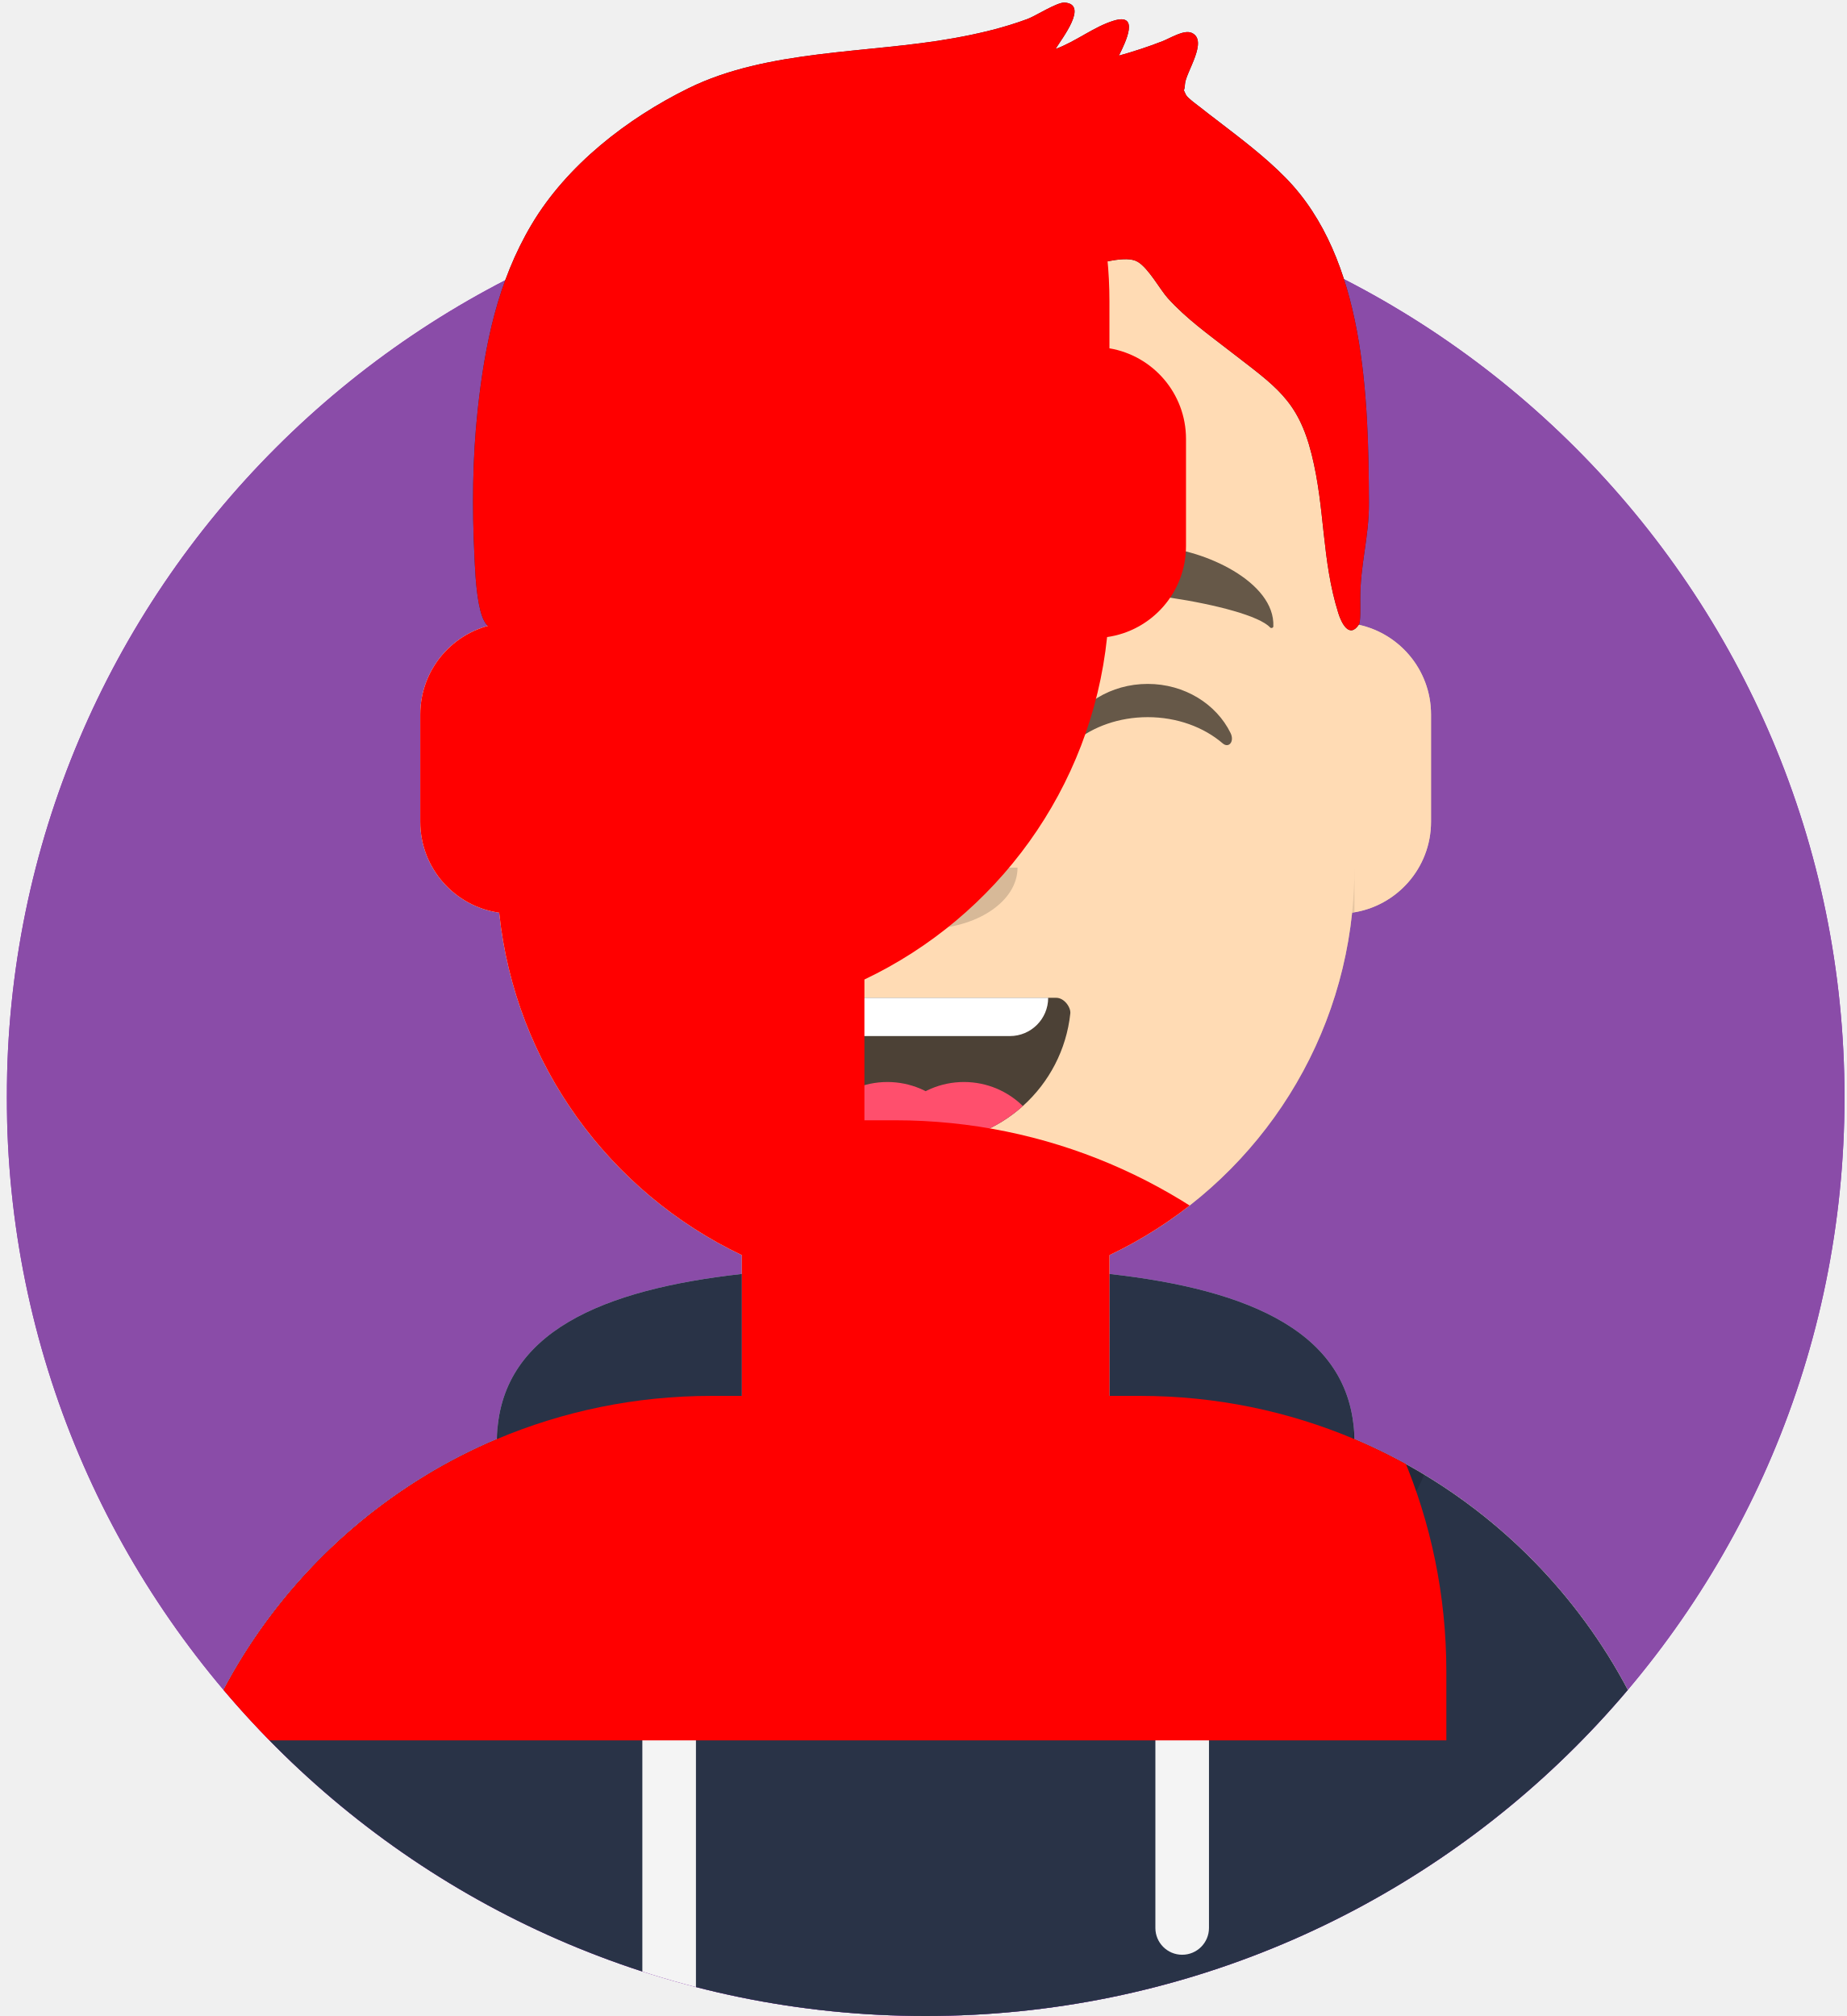
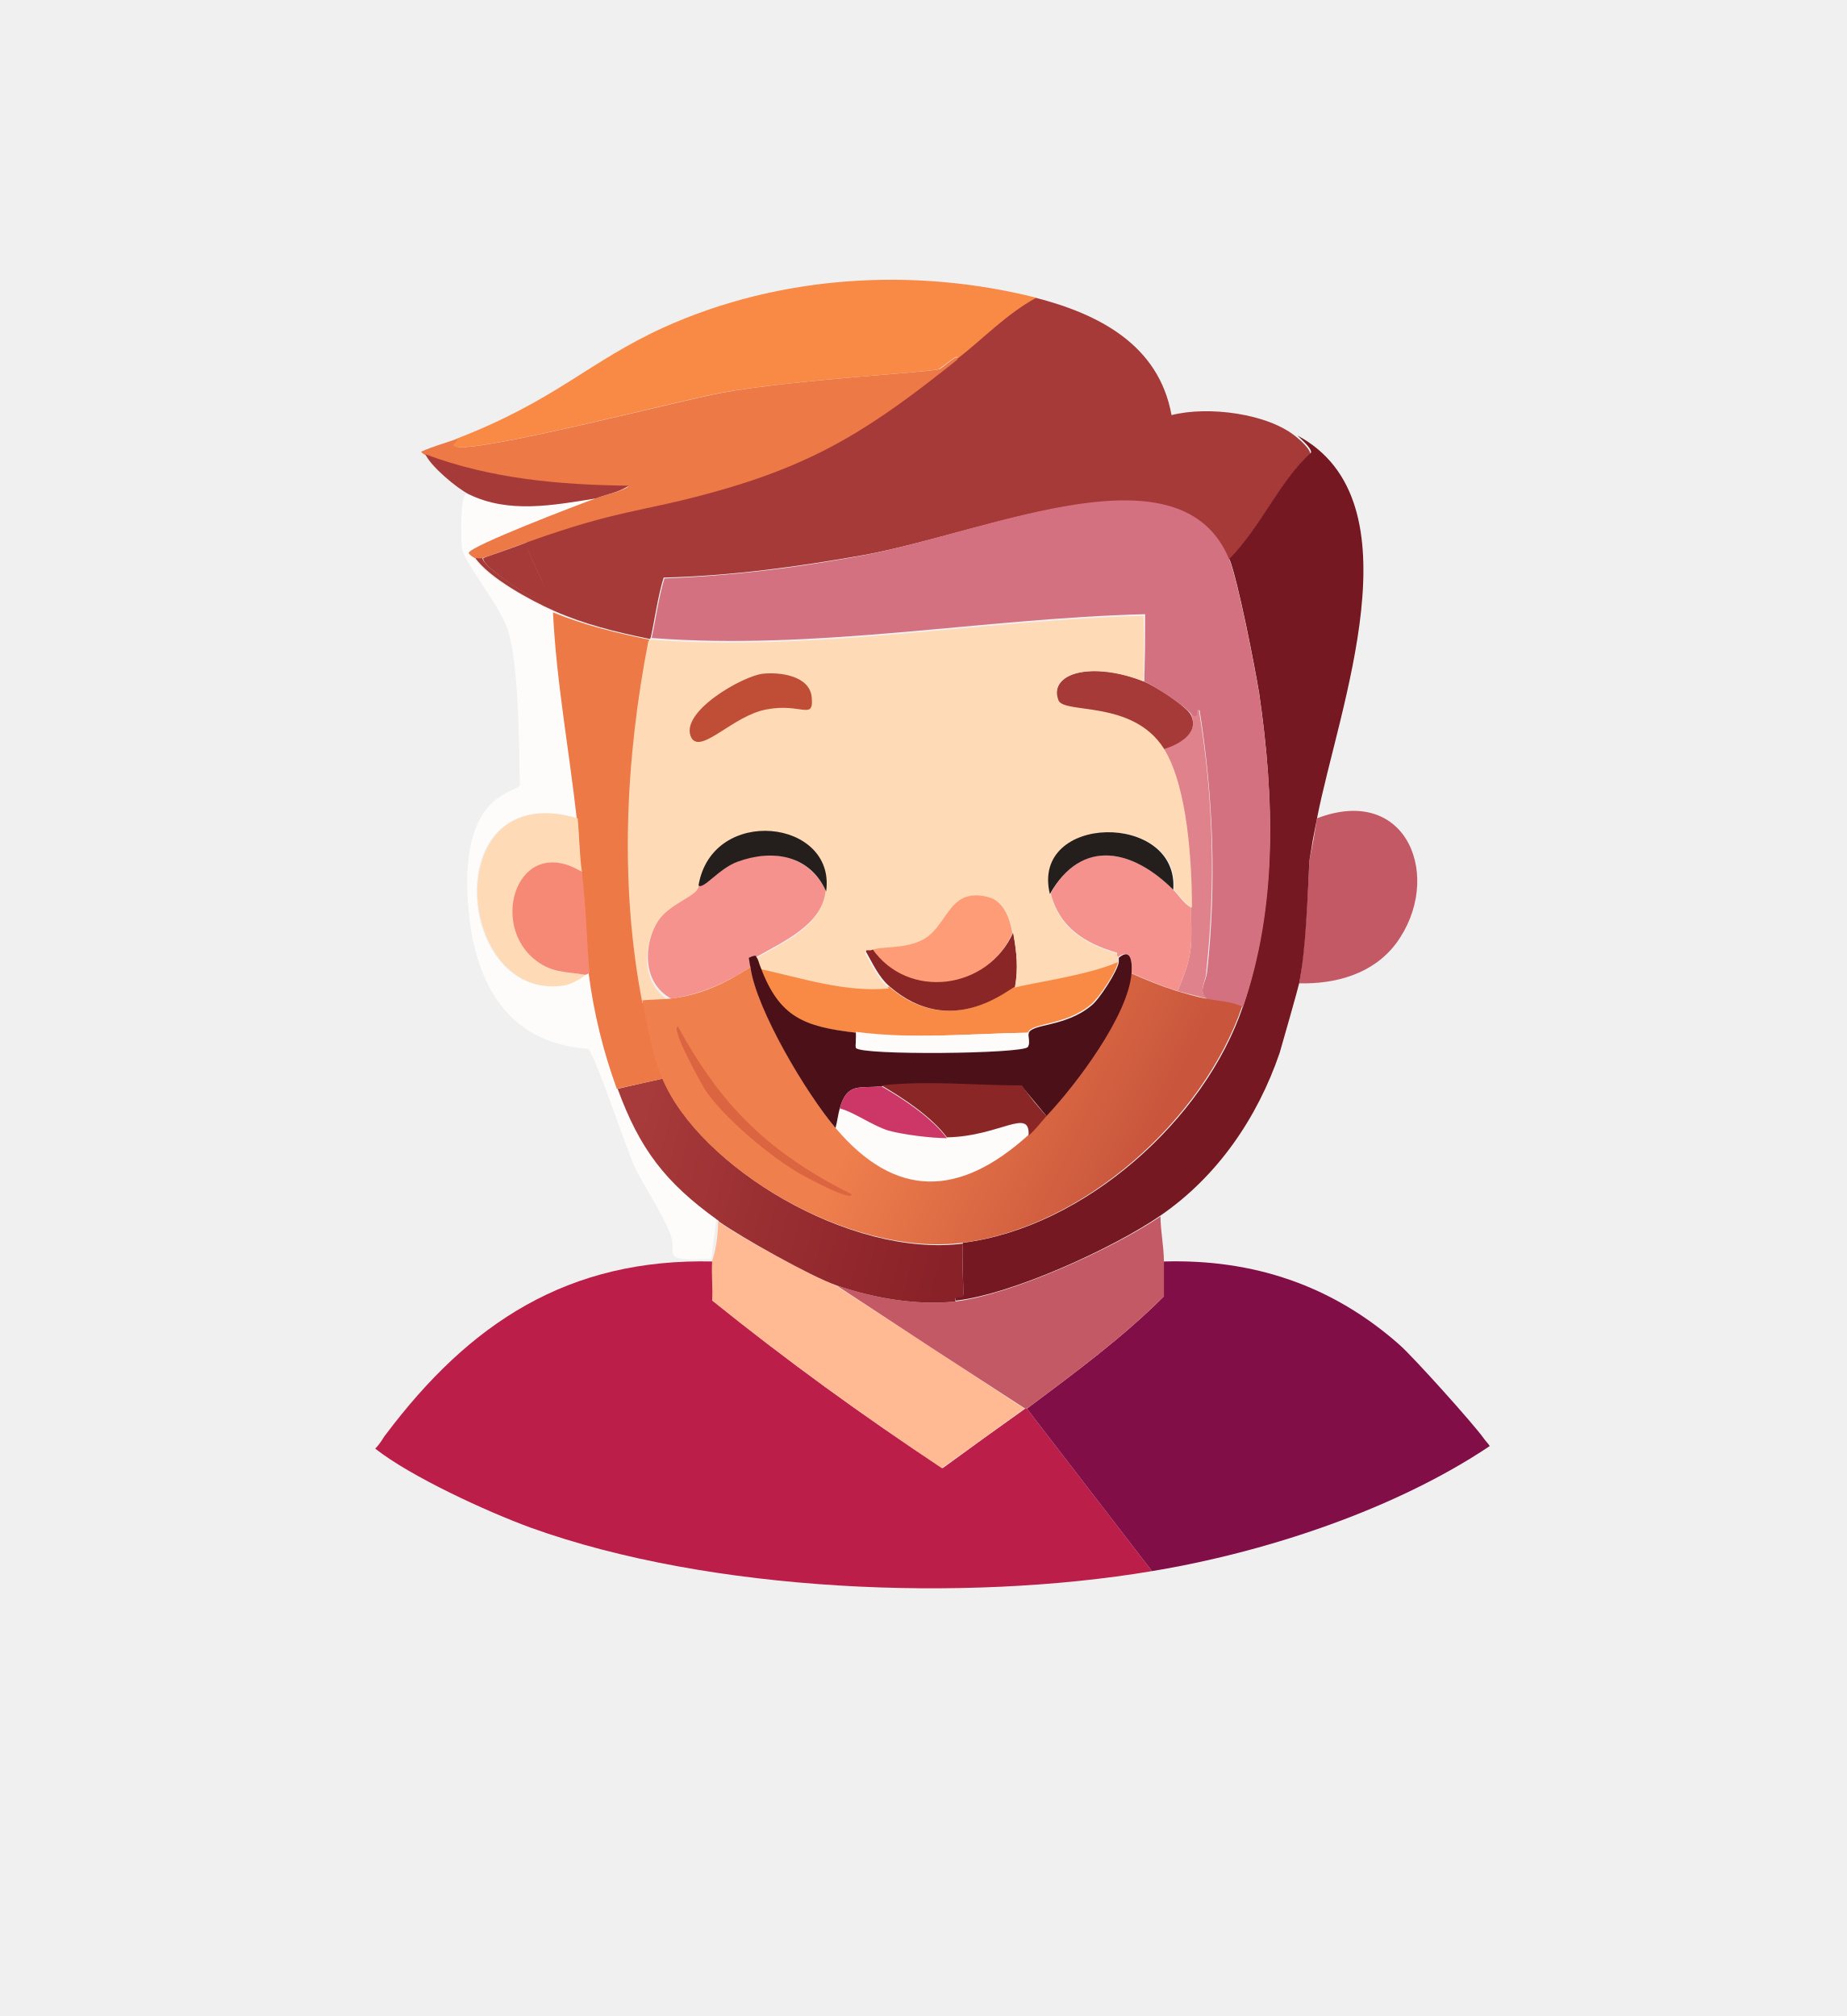
- <svg xmlns="http://www.w3.org/2000/svg" xmlns:xlink="http://www.w3.org/1999/xlink" width="217px" height="237px" viewBox="0 0 217 237" version="1.1">
-   <defs>
-     <circle id="path-1" cx="108" cy="108" r="108" />
-     <path d="M-3.19744231e-14,144 L-3.19744231e-14,-1.42108547e-14 L237.6,-1.42108547e-14 L237.6,144 L226.8,144 C226.8,203.647 178.447,252 118.8,252 C59.153,252 10.8,203.647 10.8,144 L10.8,144 L-3.19744231e-14,144 Z" id="path-3" />
-     <path d="M90,0 C117.835,-5.11323436e-15 140.4,22.565 140.4,50.4 L140.401,55.949 C145.508,56.807 149.4,61.249 149.4,66.6 L149.4,79.2 C149.4,84.647 145.367,89.152 140.125,89.893 C138.265,107.718 127.114,122.78 111.601,130.149 L111.6,146.7 L115.2,146.7 C150.988,146.7 180,175.712 180,211.5 L180,219.6 L0,219.6 L0,211.5 C-4.38277231e-15,175.712 29.012,146.7 64.8,146.7 L68.4,146.7 L68.4,130.15 C52.886,122.78 41.735,107.718 39.875,89.893 C34.633,89.152 30.6,84.647 30.6,79.2 L30.6,66.6 C30.6,61.249 34.492,56.806 39.6,55.949 L39.6,50.4 C39.6,22.565 62.165,5.11323436e-15 90,0 Z" id="path-5" />
-     <path d="M140.401,11.764 C156.691,13.587 169.2,18.597 169.2,31.569 L169.194,31.18 C192.467,41.01 208.8,64.047 208.8,90.9 L208.8,99 L28.8,99 L28.8,90.9 C28.8,64.047 45.133,41.01 68.406,31.18 C68.653,18.496 81.073,13.568 97.2,11.764 L97.2,28.8 C97.2,40.729 106.871,50.4 118.8,50.4 C130.729,50.4 140.4,40.729 140.4,28.8 L140.4,28.8 Z" id="path-7" />
-     <path d="M31.606,13.615 C32.558,22.158 39.803,28.8 48.6,28.8 C57.424,28.8 64.687,22.117 65.603,13.536 C65.676,12.845 64.905,11.7 63.938,11.7 C50.534,11.7 40.264,11.7 33.378,11.7 C32.406,11.7 31.511,12.761 31.606,13.615 Z" id="path-9" />
-     <rect id="path-11" x="0" y="0" width="237.6" height="252" />
-     <path d="M118.135,20.928 C115.651,18.39 112.767,16.236 109.962,14.076 C109.343,13.6 108.715,13.135 108.109,12.641 C107.972,12.528 106.563,11.519 106.394,11.148 C105.988,10.254 106.224,10.95 106.28,9.884 C106.35,8.535 109.1,4.727 107.048,3.854 C106.146,3.47 104.536,4.492 103.67,4.83 C101.977,5.49 100.263,6.054 98.512,6.54 C99.351,4.869 100.95,1.524 97.944,2.419 C95.603,3.116 93.421,4.91 91.068,5.753 C91.847,4.477 94.96,0.523 92.147,0.302 C91.271,0.233 88.724,1.875 87.782,2.226 C84.959,3.275 82.075,3.953 79.111,4.487 C69.033,6.304 57.248,5.786 47.923,10.374 C40.735,13.911 33.636,19.4 29.484,26.389 C25.481,33.125 23.984,40.498 23.146,48.217 C22.532,53.882 22.482,59.738 22.769,65.424 C22.863,67.287 23.073,75.874 25.779,73.273 C27.127,71.978 27.117,66.745 27.457,64.974 C28.133,61.451 28.783,57.911 29.91,54.5 C31.895,48.49 34.238,45.687 39.184,41.547 C42.359,38.89 44.588,35.3 47.625,32.62 C48.99,31.416 47.949,31.542 50.143,31.7 C51.616,31.806 53.097,31.846 54.574,31.885 C57.99,31.974 61.412,31.951 64.829,31.963 C71.711,31.988 78.561,32.085 85.437,31.725 C88.492,31.565 91.556,31.478 94.603,31.195 C96.306,31.038 99.326,29.947 100.728,30.78 C102.01,31.543 103.342,34.034 104.263,35.054 C106.438,37.464 109.032,39.305 111.576,41.282 C116.881,45.403 119.559,46.98 121.17,53.421 C122.775,59.838 122.325,65.791 124.312,72.106 C124.662,73.217 125.586,75.13 126.726,73.415 C126.937,73.096 126.883,71.345 126.883,70.337 C126.883,66.27 127.913,63.218 127.9,59.123 C127.849,46.674 127.447,30.442 118.135,20.928 Z" id="path-13" />
-     <g id="Color/Hair/Red" stroke="none" fill="none" mask="url(#mask-14)" fill-rule="evenodd">
-       <g transform="translate(-43.1, -15)" fill="#FF0000" id="Color">
-         <rect x="0" y="0" width="239.107" height="252.406" />
+ <svg xmlns="http://www.w3.org/2000/svg" version="1.1" id="Layer_1" x="0px" y="0px" viewBox="0 0 217 237" style="enable-background:new 0 0 217 237;" xml:space="preserve">
+   <style type="text/css">
+ 	.st0{display:none;}
+ 	.st1{display:inline;fill:#B4BFC3;}
+ 	.st2{display:inline;fill:#F7E5F1;}
+ 	.st3{display:inline;fill:#CDA1B7;}
+ 	.st4{display:inline;fill:#FDFCFB;}
+ 	.st5{fill:#BA1E49;}
+ 	.st6{fill:#820E47;}
+ 	.st7{fill:#C35965;}
+ 	.st8{fill:#FDFCFB;}
+ 	.st9{fill:#A53A39;}
+ 	.st10{fill:#751822;}
+ 	.st11{fill:#F98A46;}
+ 	.st12{fill:#ED7947;}
+ 	.st13{fill:#FFB993;}
+ 	.st14{fill:url(#SVGID_1_);}
+ 	.st15{fill:#D37180;}
+ 	.st16{fill:#FEDBB6;}
+ 	.st17{fill:#F68975;}
+ 	.st18{fill:#F5928D;}
+ 	.st19{fill:#E0828C;}
+ 	.st20{fill:#FD9C77;}
+ 	.st21{fill:#8A2625;}
+ 	.st22{fill:#C04E37;}
+ 	.st23{fill:#241E1C;}
+ 	.st24{fill:url(#SVGID_00000176756470360986948990000011665494459094249372_);}
+ 	.st25{fill:#DB6540;}
+ 	.st26{fill:#4C1118;}
+ 	.st27{fill:#CD3768;}
+ </style>
+   <g>
+     <g id="Background_00000043444146666387640650000002199452811281177532_" class="st0">
+       <path class="st1" d="M229-8.2c0,119.6,0,119.6,0,239.1c-119.6,0-119.6,0-239.1,0c0-119.6,0-119.6,0-239.1    C109.5-8.2,109.5-8.2,229-8.2z" />
+       <path class="st2" d="M174.4,169.1c-1.2-1.6-8.3-9.5-9.9-11c-7.9-7-17.1-10.1-27.7-9.8c0-1.7-0.4-3.6-0.5-5.4    c6.7-4.6,11.4-11.5,14-19.1c2.8-1.6,6.3-2.6,9-4.7c1.8-1.4,6.1-6.3,4.8-8.2c5.6-7.6,1.4-18.8-9.3-14.7    c2.5-12.9,12.2-37.3-2.3-44.8c-3.4-2.7-10.4-3.6-14.6-2.6c-1.5-8.3-8.6-11.9-16-13.8c-14.3-3.6-30.1-2.7-43.8,3.5    c-8.8,4-12.7,8.5-24.4,13.1c-1.4,0.5-2.9,0.9-4.2,1.5c0,0.2,0.5,0.3,0.5,0.4c0.6,1.4,3.8,4,5.1,4.7c-1-0.8-0.8,5.7-0.7,6.4    c0.3,1.9,4.5,6.7,5.4,9.6c1.2,4,1.3,13.6,1.4,18.2c-0.4,1-6.9,0.7-6.1,13.8c0.6,9,4.3,16.5,14.1,17.2c0.7,0.3,4,10.6,5.5,13.9    c1,2.2,3.2,5.3,4.2,7.9c0.9,2.5-1.5,3.2,4.8,2.9c0.3-2.3,0.3-2.3,0.6-4.7c0.2,0.2,0.2,0.2,0.2,0.2c0,2.8-0.7,4.4-0.7,4.7    c-16.9-0.3-28.5,7.3-38.5,20.3c-36.5-35.2-30-96.7,7.1-128.9c28.4-24.6,75.5-26.1,106.7-6.1C204.5,62.8,212.4,130.7,174.4,169.1z" />
+       <path class="st3" d="M44.1,170.2c4.2,3.3,13.1,7.4,18.3,9.3c21.1,7.6,51,8.8,73,5.1c13.3-2.2,28.4-7.2,39.7-14.7    c2.6,4.6-2.7,10.5-6.4,13.1c-14.9,10.6-49.5,14.1-67.5,13.3c-13.5-0.6-45.7-5.9-54.5-16.9C45,177.4,42.3,171.9,44.1,170.2z" />
+       <path class="st4" d="M150.3,123.8c0.3-1,2.2-7.7,2.3-8.2c4.3,0.1,8.8-1,11.4-4.7c1.4,1.9-2.9,6.7-4.8,8.2    C156.6,121.2,153.1,122.2,150.3,123.8z" />
+     </g>
+     <g>
+       <g>
+         <path class="st5" d="M83.8,148.3c-0.1,1.5,0.1,3.1,0,4.6c8.6,7,17.7,13.6,27,19.7c4.8-3.5,4.8-3.5,9.7-7c0.1,0,0.1,0,0.2,0     c7.4,9.6,7.4,9.6,14.7,19.1c-22,3.7-51.9,2.5-73-5.1c-5.2-1.9-14.1-6-18.3-9.3c0.7-0.7,1-1.4,1.2-1.6     C55.2,155.5,66.8,147.9,83.8,148.3z" />
+         <path class="st6" d="M174.4,169.1c0.2,0.3,0.6,0.7,0.7,0.9c-11.2,7.5-26.4,12.5-39.7,14.7c-7.4-9.6-7.4-9.6-14.7-19.1     c5.6-4.2,11.2-8.3,16.1-13.2c0-1.4,0-2.7,0-4.1c10.5-0.3,19.8,2.8,27.7,9.8C166.1,159.5,173.2,167.4,174.4,169.1z" />
      </g>
-     </g>
-     <g id="Beard-Red" fill="#FF0000" mask="url(#mask-6)">
-       <g transform="translate(28.8, 32.4)">
-         <use fill="#FF0000" xlink:href="#path-5" />
-       </g>
-     </g>
-   </defs>
-   <g id="Website" stroke="none" stroke-width="1" fill="none" fill-rule="evenodd">
-     <g id="mf-avatar" transform="translate(-10, -15)">
-       <g id="Circle" transform="translate(10.8, 36)">
-         <mask id="mask-2" fill="white">
-           <use xlink:href="#path-1" />
-         </mask>
-         <use id="Circle-Background" fill="#972dc2" xlink:href="#path-1" />
-         <g id="🖍-Circle-Color" mask="url(#mask-2)" fill="#8a4ca8">
-           <rect id="🖍Color" x="0" y="0" width="216.445" height="216" />
-         </g>
-       </g>
-       <mask id="mask-4" fill="white">
-         <use xlink:href="#path-3" />
-       </mask>
-       <g id="Mask" />
-       <g id="Avataaar" mask="url(#mask-4)">
-         <g id="Body" transform="translate(28.8, 32.4)">
-           <mask id="mask-6" fill="white">
-             <use xlink:href="#path-5" />
-           </mask>
-           <use fill="#D0C6AC" xlink:href="#path-5" />
-           <g id="Skin/👶🏻-05-Pale" mask="url(#mask-6)" fill="#FFDBB4">
-             <g transform="translate(-28.8, 0)" id="Color">
-               <rect x="0" y="0" width="238.384" height="220.355" />
+       <path class="st7" d="M164.1,110.9c-2.7,3.6-7.1,4.8-11.4,4.7c0.7-3.9,1-10.2,1.2-14.4c0.5-2.5,0.5-2.5,0.9-5    C165.5,92.1,169.7,103.3,164.1,110.9z" />
+       <g>
+         <path class="st8" d="M55,58.1c4.7,2.3,10,1.3,14.9,0.5C68.2,59.3,55.2,64.2,55,65c0.1,0.2,0.7,0.5,0.7,0.6     c1.6,2.4,6.6,5.1,9.3,6.3c0.4,8.2,1.9,16.2,2.8,24.3c-16.6-4.9-14.4,22-1.3,19.6c0.7-0.1,1.7-0.7,2.2-1.2c0,0,0.3-0.2,0.5-0.2     c0.6,4.7,1.6,9.1,3.3,13.5c2.6,7.1,5.5,11,11.7,15.4c-0.3,2.3-0.3,2.3-0.6,4.7c-6.3,0.3-3.9-0.5-4.8-2.9c-1-2.6-3.2-5.8-4.2-7.9     c-1.4-3.3-4.8-13.6-5.5-13.9c-9.8-0.7-13.5-8.2-14.1-17.2c-0.9-13.1,5.7-12.8,6.1-13.8C61,87.7,61,78.2,59.7,74.1     c-0.9-2.9-5-7.7-5.4-9.6C54.2,63.9,54,57.3,55,58.1z" />
+         <g>
+           <path class="st9" d="M152.4,51.4c0.4,0.3,1.7,1.5,1.6,2c-3.9,3.6-5.9,8.7-9.6,12.5c-5.6-13.7-27.8-3.5-42.6-0.7      C94,66.6,86,67.7,78,67.9c-0.7,2.3-1,4.7-1.5,7c-0.1,0.3-0.2,0.2-0.2,0.2c-3.9-0.8-7.6-1.7-11.2-3.3c-2.7-1.2-7.7-3.9-9.3-6.3      c0.3,0,0.7,0.1,0.9,0c-0.2,1.1,6,4.9,6.4,4.9c2.8,0.1-1.7-5.3-1.1-6.8c10.6-3.8,13.3-3.5,21.6-5.8c12.4-3.5,19-7.8,28.8-15.6      c3.1-2.5,5.9-5.3,9.3-7.2c7.4,1.9,14.5,5.5,16,13.8C142,47.7,149.1,48.6,152.4,51.4z" />
+           <path class="st10" d="M154.8,96.2c-0.5,2.5-0.5,2.5-0.9,5c-0.2,4.1-0.4,10.4-1.2,14.4c-0.1,0.5-2,7.2-2.3,8.2      c-2.6,7.6-7.3,14.5-14,19.1c-5.5,3.8-17.5,9.3-24.1,10c-0.1-0.8,0.8-0.3,0.9-0.6c0.1-0.3-0.2-5.4,0-6.2      c14.2-1.8,28.4-14.4,32.9-27.8c4-11.9,3.7-24.5,1.9-36.8c-0.5-3.1-2.5-13.3-3.5-15.8c3.7-3.8,5.7-8.9,9.6-12.5      c0.1-0.5-1.3-1.7-1.6-2C166.9,58.9,157.3,83.3,154.8,96.2z" />
+           <path class="st11" d="M121.8,35c-3.5,1.9-6.2,4.8-9.3,7.2c0.3-0.9-1.7,1-2.2,1.2c-1.2,0.4-16.9,1.2-25.7,2.8      c-4.8,0.9-28.6,7.1-31.1,6.3c-0.8-0.2,0.2-0.4,0.1-0.9c11.7-4.5,15.6-9.1,24.4-13.1C91.7,32.3,107.5,31.4,121.8,35z" />
+           <path class="st12" d="M112.5,42.3c-9.9,7.9-16.4,12.2-28.8,15.6c-8.3,2.3-11,2-21.6,5.8c-1.2,0.4-4.9,1.8-5.4,1.9      c-0.3,0.1-0.6,0-0.9,0c0,0-0.6-0.3-0.7-0.6c0.1-0.8,13.2-5.8,14.9-6.4c1.3-0.5,2.7-0.7,3.9-1.4c-8.1-0.1-16.3-0.9-23.9-3.7      c0,0-0.4-0.2-0.5-0.4c1.3-0.6,2.8-1,4.2-1.5c0.1,0.5-0.9,0.7-0.1,0.9c2.4,0.8,26.3-5.4,31.1-6.3c8.7-1.6,24.4-2.4,25.7-2.8      C110.8,43.3,112.8,41.3,112.5,42.3z" />
+           <g>
+             <path class="st13" d="M98.2,151.1c11.1,7.2,11.1,7.2,22.2,14.5c-4.8,3.5-4.8,3.5-9.7,7c-9.3-6.2-18.3-12.7-27-19.7       c0.1-1.5-0.1-3.1,0-4.6c0-0.2,0.7-1.8,0.7-4.7C87.1,145.5,95.3,150,98.2,151.1z" />
+             <path class="st7" d="M136.8,148.3c0,1.4,0,2.7,0,4.1c-4.9,4.9-10.5,9-16.1,13.2c-0.1,0-0.1,0-0.2,0       c-11.1-7.2-11.1-7.2-22.2-14.5c4.3,1.5,9.5,2.4,14,1.9c6.6-0.8,18.5-6.2,24.1-10C136.4,144.7,136.8,146.5,136.8,148.3z" />
+           </g>
+           <linearGradient id="SVGID_1_" gradientUnits="userSpaceOnUse" x1="74.354" y1="135.248" x2="111.986" y2="145.466">
+             <stop offset="0" style="stop-color:#A73A3A" />
+             <stop offset="1" style="stop-color:#892128" />
+           </linearGradient>
+           <path class="st14" d="M77.9,126.8c4.3,10.3,21.9,21.1,35.3,19.4c-0.2,0.8,0.1,5.9,0,6.2c-0.2,0.3-1.1-0.2-0.9,0.6      c-4.5,0.5-9.7-0.4-14-1.9c-2.9-1-11.1-5.6-13.8-7.5c0,0,0-0.1-0.2-0.2c-6.1-4.4-9.1-8.3-11.7-15.4      C75.2,127.4,75.2,127.4,77.9,126.8z" />
+           <path class="st9" d="M70,58.6c-5,0.8-10.2,1.8-14.9-0.5c-1.4-0.7-4.5-3.3-5.1-4.7c7.7,2.9,15.8,3.6,23.9,3.7      C72.7,57.9,71.3,58.1,70,58.6z" />
+           <path class="st15" d="M144.5,65.8c1,2.5,3,12.7,3.5,15.8c1.8,12.3,2.2,24.9-1.9,36.8c-1.3-0.7-2.8-0.6-4.2-0.9      c-1.2-1-0.1-2,0-3.4c1.1-10.2,0.7-20.5-0.9-30.6c-0.5-0.1,0.2,1.3-0.9,0.6c-0.4-0.9-4.5-3.5-5.6-4c0.1-4,0.1-4,0.1-7.9      c-19.3,0.5-38.7,4.3-58,2.8c0.5-2.3,0.8-4.7,1.5-7c8-0.3,16-1.3,23.8-2.8C116.7,62.3,138.9,52.1,144.5,65.8z" />
+           <path class="st12" d="M76.3,75.2c-2.7,13.9-3.4,28.6-0.7,42.5c0.6,3.1,1.1,6.1,2.3,9.1c-2.7,0.6-2.7,0.6-5.4,1.2      c-1.6-4.4-2.7-8.9-3.3-13.5c-0.4-2.9-0.5-7.8-0.9-11.9c-0.2-2.1-0.2-4.2-0.5-6.3c-0.9-8.1-2.4-16.1-2.8-24.3      C68.7,73.5,72.4,74.4,76.3,75.2z" />
+           <path class="st9" d="M62.1,63.7c-0.7,1.4,3.9,6.9,1.1,6.8c-0.4,0-6.6-3.8-6.4-4.9C57.1,65.5,60.8,64.2,62.1,63.7z" />
+           <g>
+             <path class="st16" d="M67.9,96.2c0.2,2.1,0.2,4.3,0.5,6.3c-7.4-4.6-11,6.2-5.3,10.5c2,1.5,3.5,1.2,5.7,1.6       c-0.5,0.5-1.6,1-2.2,1.2C53.5,118.2,51.3,91.3,67.9,96.2z" />
+             <path class="st17" d="M68.4,102.5c0.5,4.2,0.6,9,0.9,11.9c-0.1,0-0.4,0.2-0.5,0.2c-2.3-0.4-3.8-0.2-5.7-1.6       C57.3,108.7,60.9,97.9,68.4,102.5z" />
+           </g>
+           <path class="st18" d="M97.1,104.8c-0.6,4-5.1,5.9-8.2,7.7c0,0,0.1-0.4-0.9,0.1c0.2,0.4,0.2,0.7,0.2,1.1      c-2.9,1.9-5.9,3.2-9.3,3.7c-3.5-1.9-3.3-6.5-1.4-9.5c1.3-2,4.3-2.7,4.7-3.9c0.6,0.5,2.4-2,4.6-2.8      C90.8,99.8,95.1,100.5,97.1,104.8z" />
+           <path class="st11" d="M131.4,113c0,1-2.3,4.4-3.2,5.1c-3,2.5-7,2.1-7.4,3.3c-6.7,0.1-13.6,0.8-20.3,0c-6.2-0.7-9-1.8-11.2-7.7      c5,1.2,10,2.8,15.2,2.3c7.2,6.2,14,0.3,14.7,0C120.9,115.5,127.8,114.6,131.4,113z" />
+           <path class="st19" d="M141.9,117.4c-1.2-0.3-2.4-0.6-3.5-0.9c2-4.5,1.6-5.7,1.6-9.8c0-5.2-0.4-14.2-3.3-18.7      c1.7-0.4,4.3-1.7,3.3-4c1.1,0.7,0.4-0.7,0.9-0.6c1.7,10.1,2,20.4,0.9,30.6C141.8,115.5,140.7,116.5,141.9,117.4z" />
+           <path class="st9" d="M134.4,80.1c1.1,0.4,5.2,3,5.6,4c1,2.2-1.6,3.5-3.3,4c-3.7-5.8-11.8-4-12.4-5.7      C123.3,79,128.5,77.7,134.4,80.1z" />
+           <g>
+             <path class="st20" d="M119,109.7c-3,6.8-12.3,8-16.6,1.9c1.2-0.4,3.9-0.1,6-1.2c3-1.6,3-6.1,7.5-5.1       C118,105.8,118.7,108,119,109.7z" />
+             <path class="st21" d="M119.3,116c-0.8,0.3-7.5,6.2-14.7,0c-1.3-1.1-2-2.7-2.8-4.1c-0.1-0.6,0.5-0.3,0.7-0.4       c4.2,6.1,13.6,4.9,16.6-1.9C119.5,112,119.7,113.8,119.3,116z" />
+           </g>
+           <g>
+             <path class="st16" d="M134.4,80.1c-5.9-2.3-11.2-1.1-10,2.2c0.6,1.7,8.7-0.1,12.4,5.7c2.8,4.5,3.3,13.5,3.3,18.7       c-0.9-0.5-1.4-1.4-2.1-2.1c0.7-9.2-16.8-9-14.5,0.5c1,4,4,5.9,7.8,7c0.1,0.2,0.1,0.2,0.1,0.5c0,0.2,0,0.3,0,0.5       c-3.6,1.6-10.5,2.5-12.1,3c0.4-2.3,0.2-4.1-0.2-6.3c-0.4-1.7-1-4-3.2-4.4c-4.5-1-4.5,3.6-7.5,5.1c-2.1,1.1-4.8,0.7-6,1.2       c-0.2,0.1-0.8-0.2-0.7,0.4c0.8,1.4,1.5,3,2.8,4.1c-5.1,0.5-10.2-1.2-15.2-2.3c-0.1-0.4-0.2-0.8-0.5-1.2       c3.1-1.8,7.6-3.7,8.2-7.7c1.2-8.6-13.4-10.3-14.9-0.7c-0.3,1.1-3.3,1.9-4.7,3.9c-1.9,2.9-2.1,7.6,1.4,9.5       c-1,0.1-2.2,0.2-3.3,0.2c-2.7-13.9-2-28.6,0.7-42.5c0,0,0.2,0.1,0.2-0.2c19.3,1.5,38.7-2.3,58-2.8       C134.5,76.1,134.5,76.1,134.4,80.1z" />
+             <path class="st22" d="M89.7,79.2c1.9-0.2,5.4,0.2,5.7,2.7c0.3,2.9-1.2,0.7-5.3,1.5c-3.9,0.7-7.6,5.2-8.8,3.4       C79.6,83.8,87.4,79.4,89.7,79.2z" />
+           </g>
+           <g>
+             <path class="st18" d="M137.9,104.6c0.7,0.7,1.2,1.6,2.1,2.1c0,4.1,0.4,5.3-1.6,9.8c-1.9-0.6-3.6-1.3-5.4-2.1       c0.1-1.4-0.1-3-1.6-1.9c-0.1-0.2-0.1-0.2-0.1-0.5c-3.8-1.1-6.8-3-7.8-7C127.2,98.4,133.2,99.9,137.9,104.6z" />
+             <path class="st23" d="M137.9,104.6c-4.7-4.7-10.7-6.2-14.5,0.5C121.1,95.6,138.6,95.4,137.9,104.6z" />
+           </g>
+           <path class="st23" d="M97.1,104.8c-1.9-4.3-6.3-5-10.4-3.5c-2.2,0.8-4,3.3-4.6,2.8C83.7,94.6,98.3,96.3,97.1,104.8z" />
+           <path class="st8" d="M111.3,133.8c6.2-0.2,9.8-3.6,9.6-0.2c-8,7.2-15.6,7.5-22.6-0.9c0.2-0.8,0.3-1.6,0.5-2.3      c1.6,0.3,3.8,2,5.7,2.6C106.2,133.4,109.5,133.8,111.3,133.8z" />
+           <g>
+             <linearGradient id="SVGID_00000050652716650669335010000014456152526935443364_" gradientUnits="userSpaceOnUse" x1="84.826" y1="112.991" x2="134.135" y2="137.069">
+               <stop offset="0.417" style="stop-color:#EF7F4C" />
+               <stop offset="1" style="stop-color:#C8553C" />
+             </linearGradient>
+             <path style="fill:url(#SVGID_00000050652716650669335010000014456152526935443364_);" d="M88.2,113.7c0.8,5,6.6,14.9,10,18.9       c7.1,8.4,14.6,8.1,22.6,0.9c0.8-0.7,1.4-1.6,2.1-2.3c3.5-3.7,9.6-11.8,10-16.8c1.8,0.8,3.5,1.5,5.4,2.1       c1.1,0.3,2.3,0.7,3.5,0.9c1.4,0.3,2.9,0.3,4.2,0.9c-4.6,13.4-18.7,26-32.9,27.8c-13.4,1.7-31-9-35.3-19.4c-1.2-3-1.7-6-2.3-9.1       c1-0.1,2.3-0.1,3.3-0.2C82.3,117,85.3,115.6,88.2,113.7z" />
+             <path class="st25" d="M79.7,120.7c5.1,9.4,10.8,14.9,20.4,19.7c0,0.9-5.1-1.9-5.7-2.2c-3.6-2-9.3-6.7-11.6-10.2       C82.5,127.5,78.7,120.7,79.7,120.7z" />
+           </g>
+           <g>
+             <path class="st26" d="M133,114.4c-0.4,5-6.5,13.1-10,16.8c-1.5-1.8-1.5-1.8-2.9-3.5c-5.5,0-11-0.6-16.5,0       c-2.6,0.3-4-0.5-4.9,2.6c-0.2,0.7-0.3,1.6-0.5,2.3c-3.4-4-9.3-13.9-10-18.9c-0.1-0.4-0.1-0.7-0.2-1.1c1-0.5,0.9-0.1,0.9-0.1       c0.3,0.4,0.3,0.8,0.5,1.2c2.2,5.9,5.1,7,11.2,7.7c0.1,0.5-0.1,1.6,0,1.8c0.6,0.9,19.5,0.7,20.2-0.1c0.3-0.4,0-1.2,0.1-1.6       c0.3-1.2,4.3-0.7,7.4-3.3c0.9-0.7,3.1-4.1,3.2-5.1c0-0.2,0-0.3,0-0.5C132.9,111.4,133.1,113,133,114.4z" />
+             <path class="st8" d="M120.9,121.4c-0.1,0.4,0.2,1.3-0.1,1.6c-0.7,0.8-19.6,1-20.2,0.1c-0.1-0.2,0.1-1.2,0-1.8       C107.3,122.2,114.2,121.5,120.9,121.4z" />
+             <g>
+               <path class="st21" d="M123,131.2c-0.7,0.8-1.3,1.6-2.1,2.3c0.2-3.4-3.4,0.1-9.6,0.2c-1.8-2.4-5.1-4.6-7.7-6.1        c5.5-0.6,11,0,16.5,0C121.5,129.5,121.5,129.5,123,131.2z" />
+               <path class="st27" d="M103.6,127.7c2.6,1.5,5.9,3.7,7.7,6.1c-1.8,0-5.1-0.4-6.9-0.9c-1.9-0.6-4.1-2.2-5.7-2.6        C99.6,127.2,101,128,103.6,127.7z" />
            </g>
-           </g>
-           <path d="M39.6,84.6 C39.6,112.435 62.165,135 90,135 C117.835,135 140.4,112.435 140.4,84.6 L140.4,84.6 L140.4,91.8 C140.4,119.635 117.835,142.2 90,142.2 C62.165,142.2 39.6,119.635 39.6,91.8 Z" id="Neck-Shadow" fill-opacity="0.1" fill="#000000" mask="url(#mask-6)" />
-         </g>
-         <g id="Clothing/Hoodie" transform="translate(0, 153)">
-           <mask id="mask-8" fill="white">
-             <use xlink:href="#path-7" />
-           </mask>
-           <use id="Hoodie" fill="#B7C1DB" fill-rule="evenodd" xlink:href="#path-7" />
-           <g id="Color/Palette/Slate" mask="url(#mask-8)" fill="#293347" fill-rule="evenodd">
-             <rect id="🖍Color" x="0" y="0" width="238.491" height="99" />
-           </g>
-           <path d="M91.8,55.565 L91.8,99 L85.5,99 L85.499,52.335 C87.483,53.514 89.592,54.594 91.8,55.565 Z M152.101,52.334 L152.1,88.65 C152.1,90.39 150.69,91.8 148.95,91.8 C147.21,91.8 145.8,90.39 145.8,88.65 L145.801,55.565 C148.009,54.594 150.118,53.513 152.101,52.334 Z" id="Straps" fill="#F4F4F4" fill-rule="evenodd" mask="url(#mask-8)" />
-           <path d="M155.733,11.451 C169.28,14.013 178.65,19.118 178.65,29.077 C178.65,46.818 148.916,61.2 118.8,61.2 C88.684,61.2 58.95,46.818 58.95,29.077 C58.95,19.118 68.32,14.013 81.867,11.451 C73.689,14.466 68.4,19.534 68.4,27.969 C68.4,46.322 93.439,61.2 118.8,61.2 C144.161,61.2 169.2,46.322 169.2,27.969 C169.2,19.71 164.13,14.679 156.241,11.642 Z" id="Shadow" fill-opacity="0.16" fill="#000000" fill-rule="evenodd" mask="url(#mask-8)" />
-         </g>
-         <g id="Face" transform="translate(68.4, 73.8)">
-           <g id="Mouth/Smile" transform="translate(1.8, 46.8)">
-             <mask id="mask-10" fill="white">
-               <use xlink:href="#path-9" />
-             </mask>
-             <use id="Mouth" fill-opacity="0.7" fill="#000000" fill-rule="evenodd" xlink:href="#path-9" />
-             <path d="M39.6,1.8 L58.5,1.8 C60.985,1.8 63,3.815 63,6.3 L63,11.7 C63,14.185 60.985,16.2 58.5,16.2 L39.6,16.2 C37.115,16.2 35.1,14.185 35.1,11.7 L35.1,6.3 C35.1,3.815 37.115,1.8 39.6,1.8 Z" id="Teeth" fill="#FFFFFF" fill-rule="evenodd" mask="url(#mask-10)" />
-             <g id="Tongue" stroke-width="1" fill-rule="evenodd" mask="url(#mask-10)" fill="#FF4F6D">
-               <g transform="translate(34.2, 21.6)">
-                 <circle cx="9.9" cy="9.9" r="9.9" />
-                 <circle cx="18.9" cy="9.9" r="9.9" />
-               </g>
-             </g>
-           </g>
-           <g id="Nose/Default" transform="translate(25.2, 36)" fill="#000000" fill-opacity="0.16">
-             <path d="M14.4,7.2 C14.4,11.176 19.235,14.4 25.2,14.4 L25.2,14.4 C31.165,14.4 36,11.176 36,7.2" id="Nose" />
-           </g>
-           <g id="Eyes/Happy-😁" transform="translate(0, 7.2)" fill="#000000" fill-opacity="0.6">
-             <path d="M14.544,20.203 C16.206,16.784 19.948,14.4 24.298,14.4 C28.632,14.4 32.363,16.767 34.034,20.166 C34.53,21.176 33.824,22.003 33.112,21.39 C30.906,19.494 27.773,18.309 24.298,18.309 C20.931,18.309 17.886,19.421 15.694,21.214 C14.892,21.87 14.058,21.203 14.544,20.203 Z" id="Squint" />
-             <path d="M66.744,20.203 C68.406,16.784 72.148,14.4 76.498,14.4 C80.832,14.4 84.563,16.767 86.234,20.166 C86.73,21.176 86.024,22.003 85.312,21.39 C83.106,19.494 79.973,18.309 76.498,18.309 C73.131,18.309 70.086,19.421 67.894,21.214 C67.092,21.87 66.258,21.203 66.744,20.203 Z" id="Squint" />
-           </g>
-           <g id="Eyebrow/Natural/Default-Natural" fill="#000000" fill-opacity="0.6">
-             <path d="M23.435,5.589 C18.25,6.285 10.164,10.805 10.84,16.036 C10.862,16.207 11.121,16.261 11.233,16.118 C13.471,13.248 30.774,9.033 37.075,9.913 C37.652,9.994 38.032,9.399 37.639,9.027 C34.269,5.845 28.08,4.961 23.435,5.589" id="Eyebrow" transform="translate(24.3, 10.8) rotate(5) translate(-24.3, -10.8) " />
-             <path d="M76.535,5.589 C71.35,6.285 63.264,10.805 63.94,16.036 C63.962,16.207 64.221,16.261 64.333,16.118 C66.571,13.248 83.874,9.033 90.175,9.913 C90.752,9.994 91.132,9.399 90.739,9.027 C87.369,5.845 81.18,4.961 76.535,5.589" id="Eyebrow" transform="translate(77.4, 10.8) scale(-1, 1) rotate(5) translate(-77.4, -10.8) " />
-           </g>
-         </g>
-         <g id="Top">
-           <mask id="mask-12" fill="white">
-             <use xlink:href="#path-11" />
-           </mask>
-           <g id="Mask" />
-           <g mask="url(#mask-12)">
-             <g transform="translate(43, 15)">
-               <mask id="mask-14" fill="white">
-                 <use xlink:href="#path-13" />
-               </mask>
-               <use id="Short-Hair" stroke="none" fill="#1F3140" fill-rule="evenodd" xlink:href="#path-13" />
-               <g id="Color/Hair/Red" stroke="none" fill="none" mask="url(#mask-14)" fill-rule="evenodd">
-                 <g transform="translate(-43.1, -15)" fill="#FF0000" id="Color">
-                   <rect x="0" y="0" width="239.107" height="252.406" />
-                 </g>
-               </g>
-             </g>
-           </g>
-         </g>
-         <g id="Beard-Red" fill="#FF0000" mask="url(#mask-6)">
-           <g transform="translate(28.8, 32.4)">
-             <use fill="#FF0000" xlink:href="#path-5" />
          </g>
        </g>
      </g>
    </g>
  </g>
</svg>
